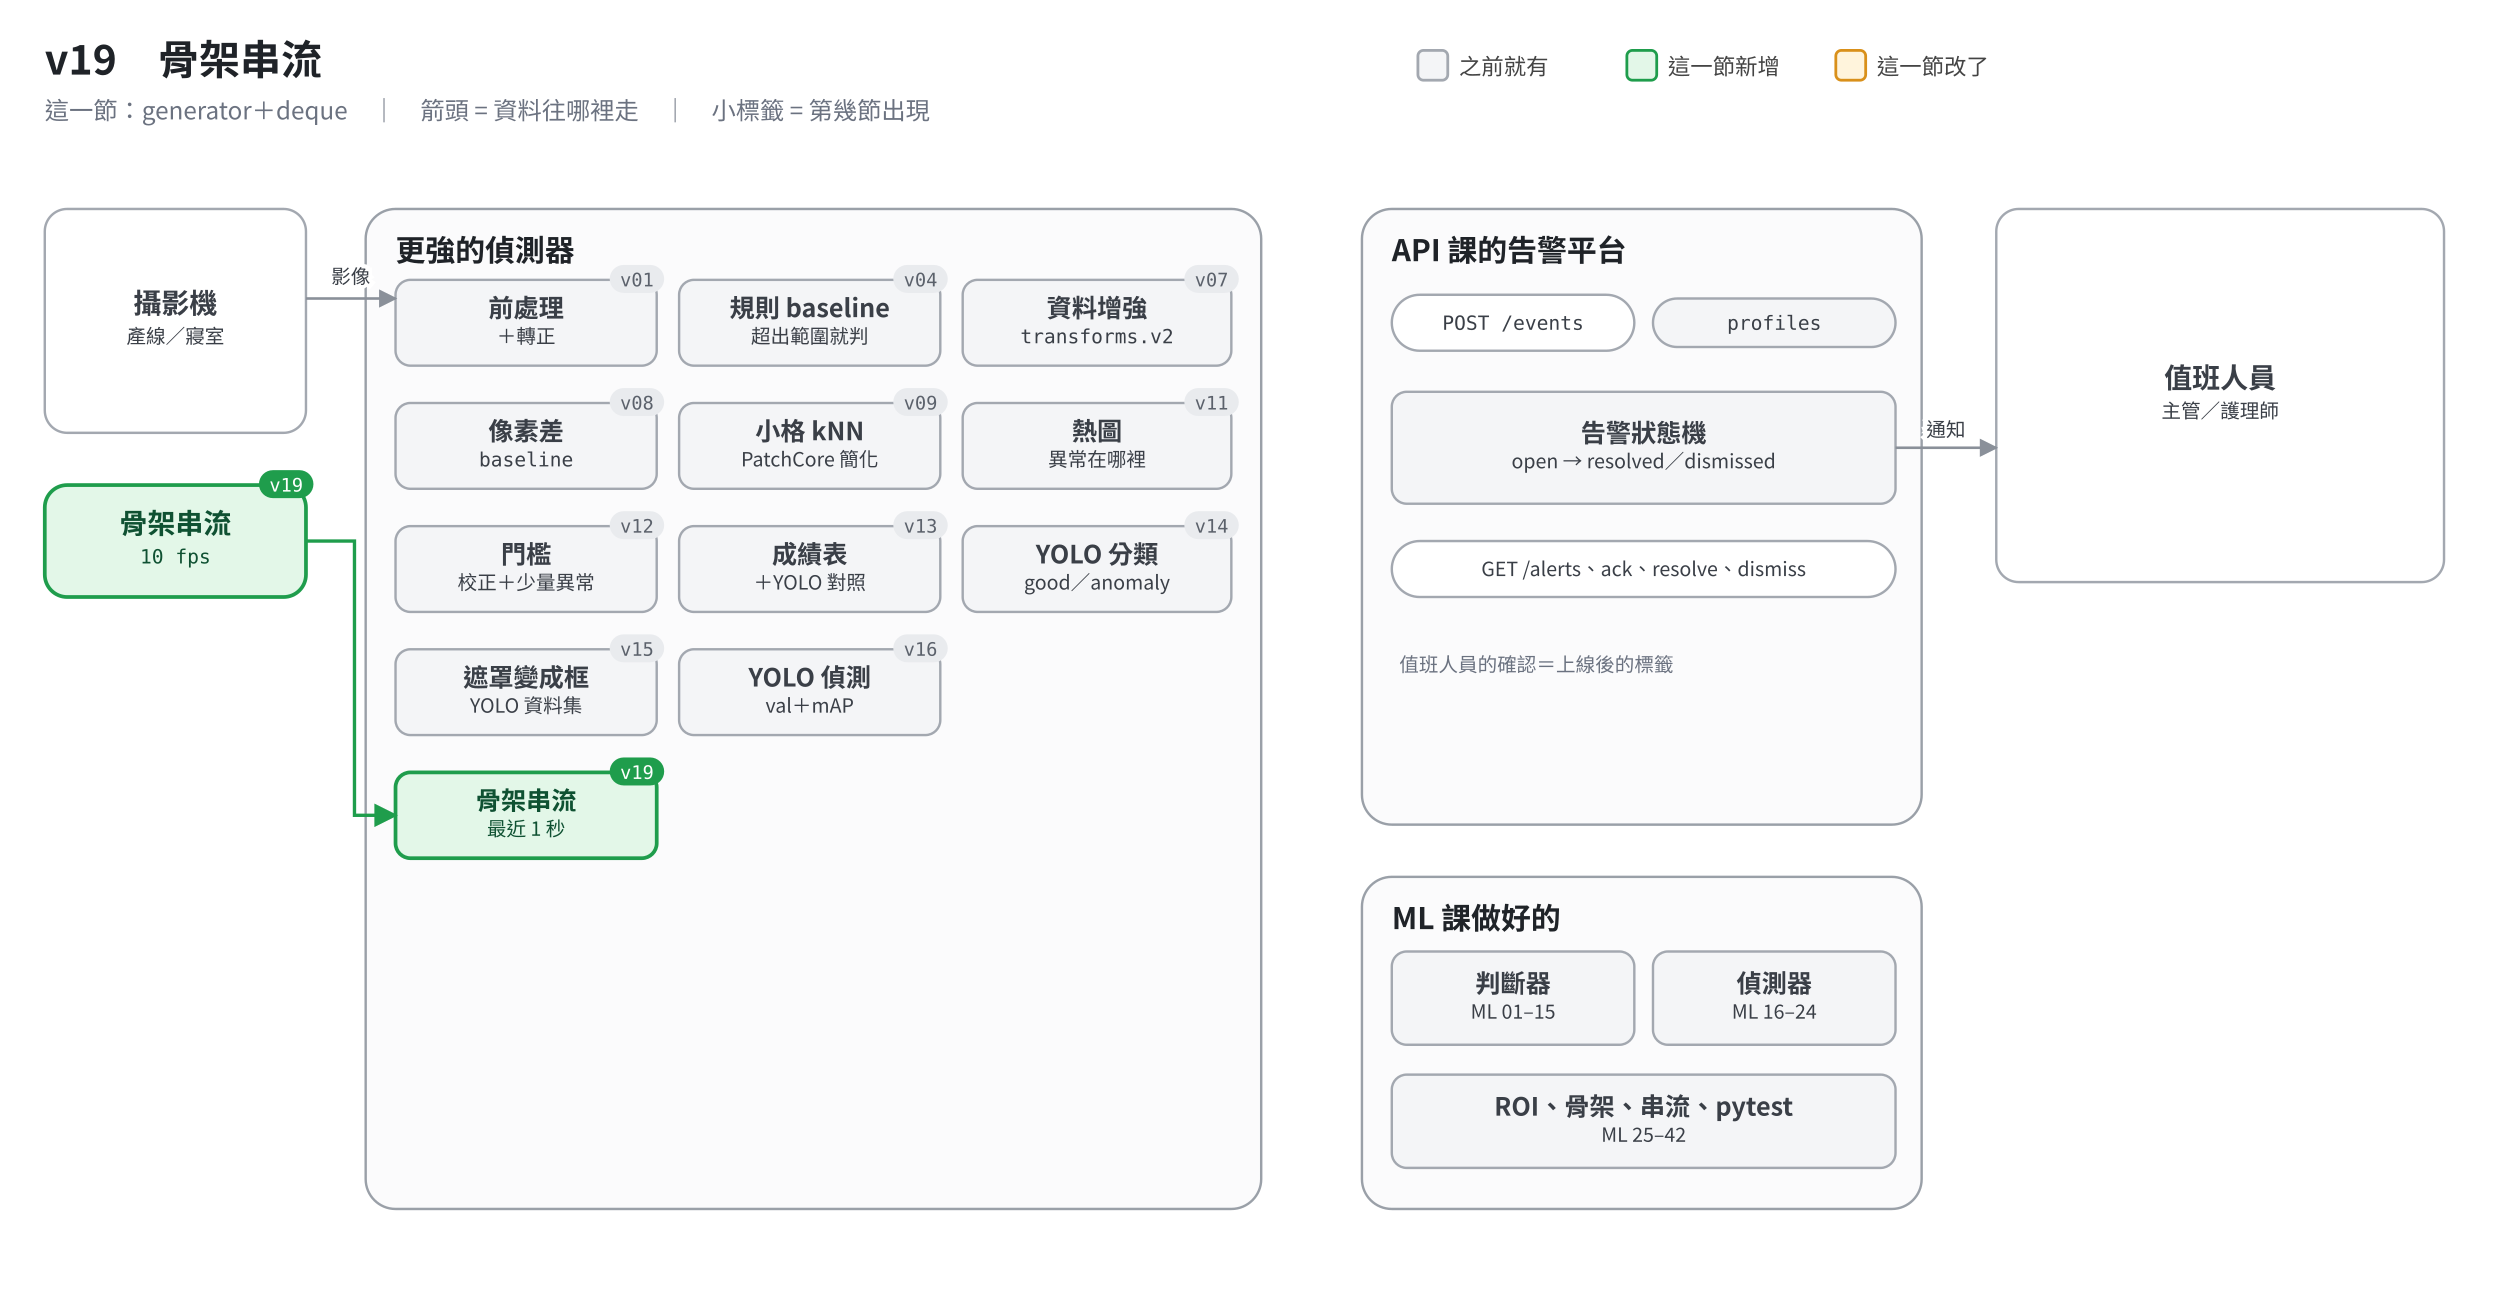
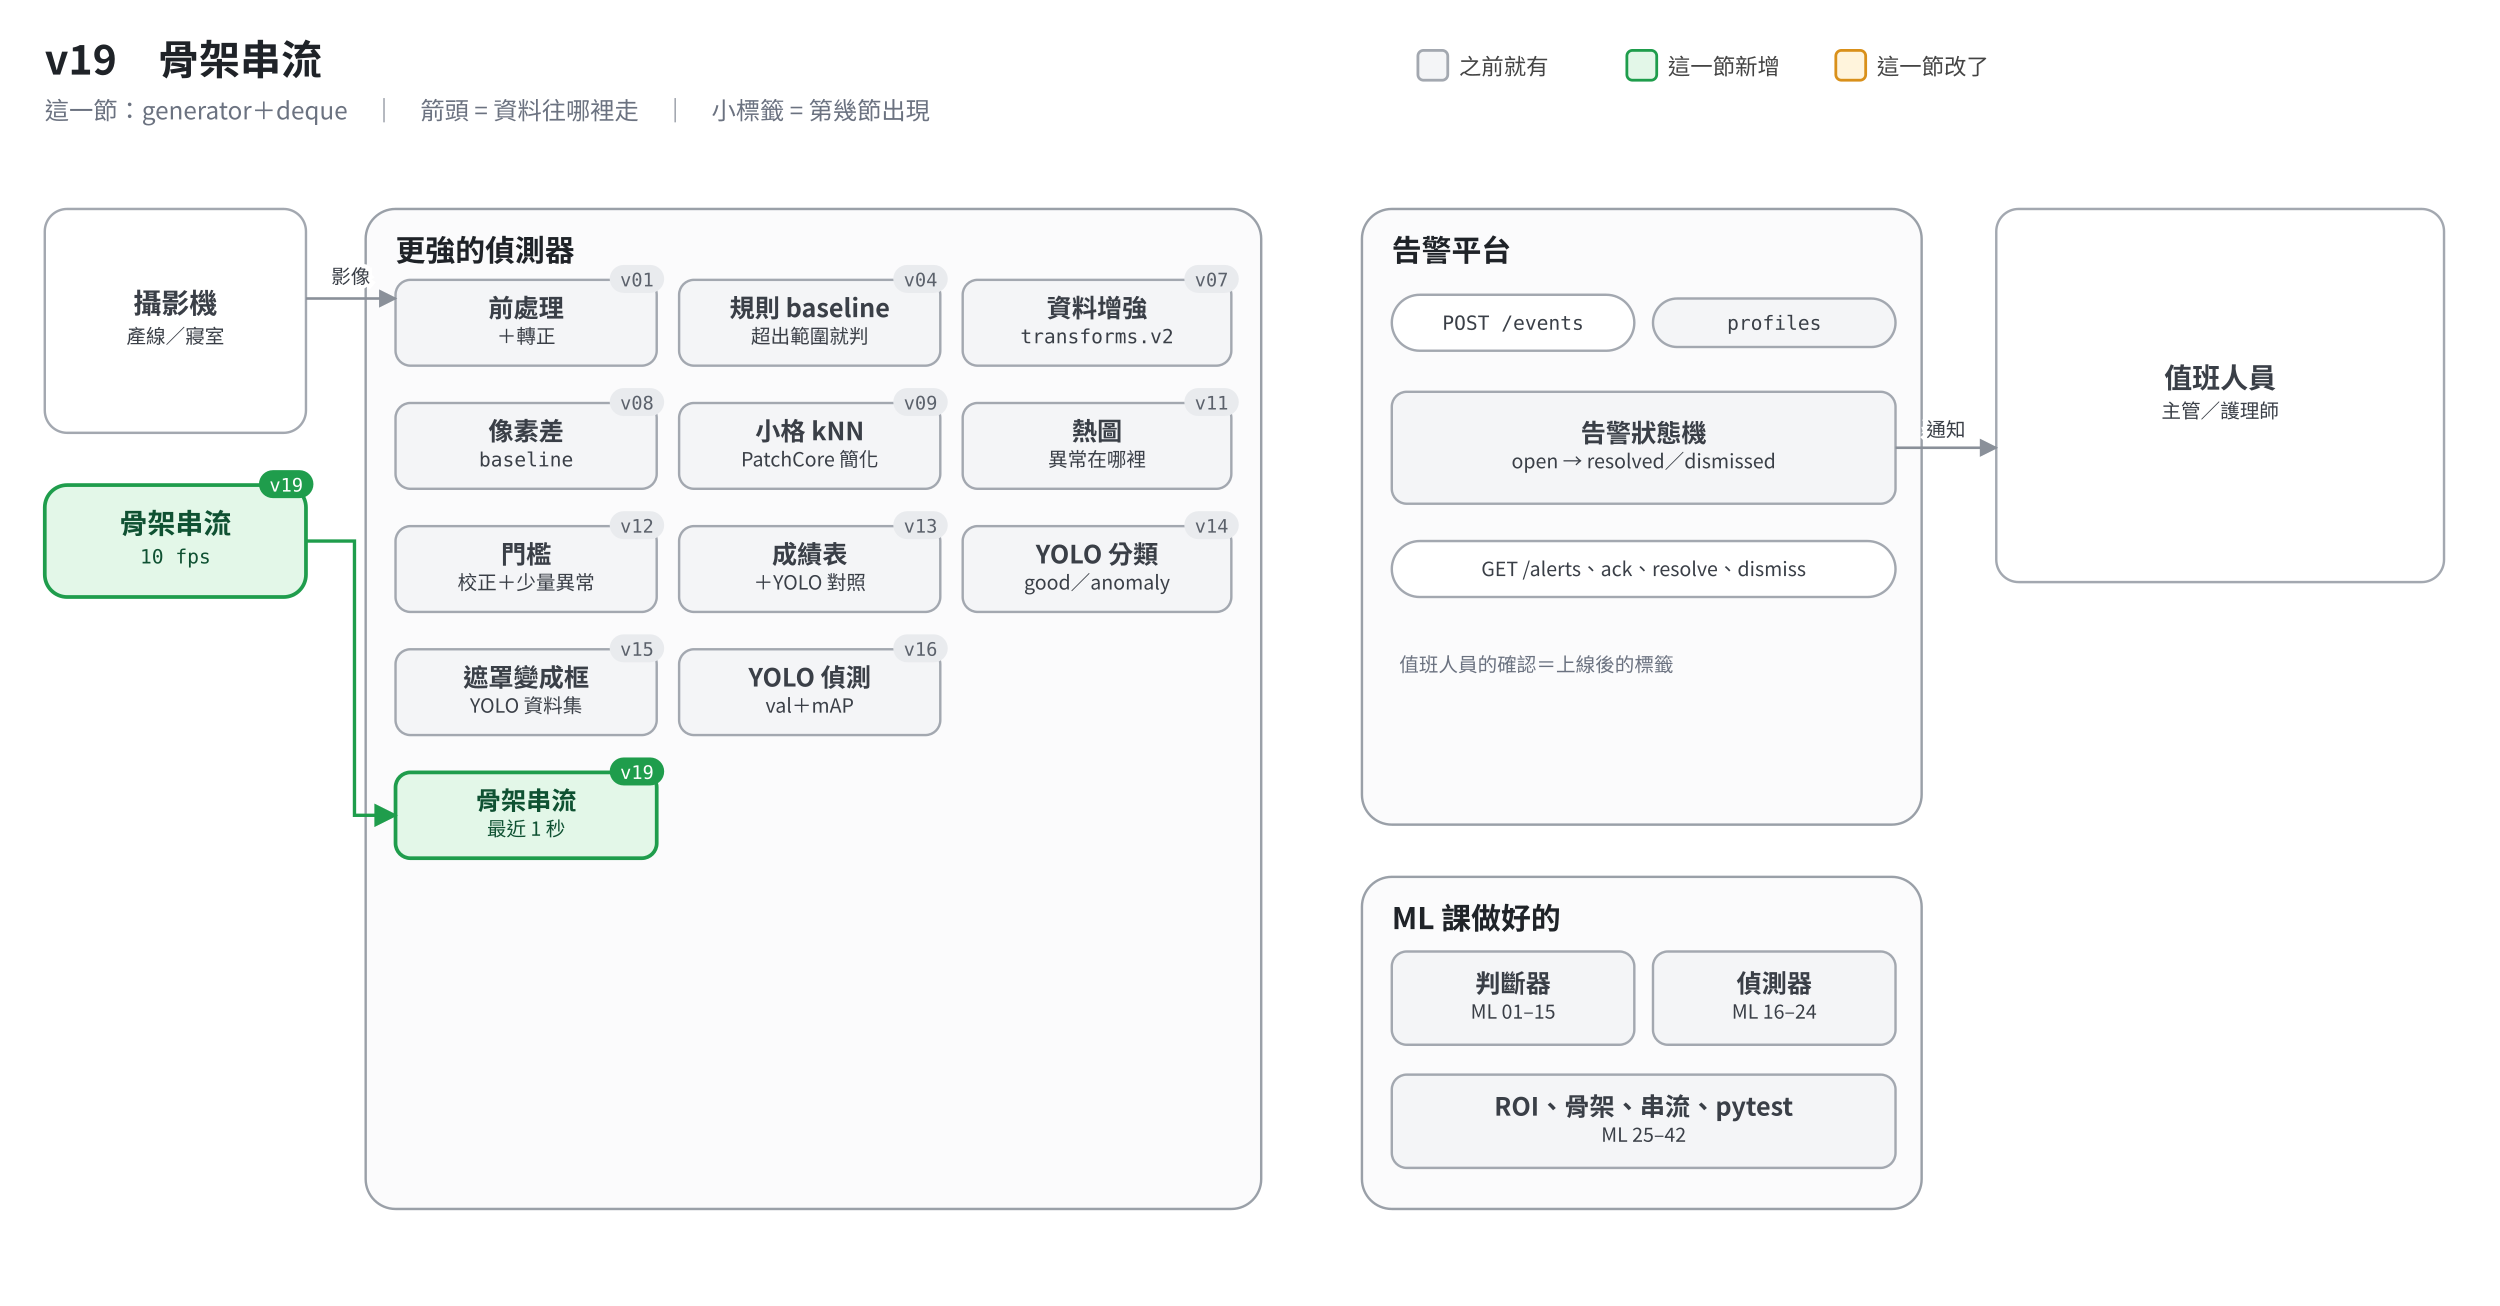
<svg xmlns="http://www.w3.org/2000/svg" viewBox="0 0 1340 700" width="1340" height="700">
  <defs>
    <marker id="arr-old" viewBox="0 0 10 10" refX="9" refY="5" markerWidth="7" markerHeight="7" orient="auto-start-reverse">
      <path d="M0,0 L10,5 L0,10 z" fill="#8a9099" />
    </marker>
    <marker id="arr-new" viewBox="0 0 10 10" refX="9" refY="5" markerWidth="7" markerHeight="7" orient="auto-start-reverse">
      <path d="M0,0 L10,5 L0,10 z" fill="#1f9d4c" />
    </marker>
    <marker id="arr-changed" viewBox="0 0 10 10" refX="9" refY="5" markerWidth="7" markerHeight="7" orient="auto-start-reverse">
      <path d="M0,0 L10,5 L0,10 z" fill="#d9901a" />
    </marker>
    <marker id="arr-error" viewBox="0 0 10 10" refX="9" refY="5" markerWidth="7" markerHeight="7" orient="auto-start-reverse">
      <path d="M0,0 L10,5 L0,10 z" fill="#d33a3a" />
    </marker>
  </defs>
  <rect width="1340" height="700" fill="#ffffff" />
  <text x="24" y="40" font-family="'PingFang TC','Noto Sans TC','Noto Sans CJK TC','Microsoft JhengHei',sans-serif" font-size="22" fill="#1f2328" font-weight="bold" text-anchor="start">v19　骨架串流</text>
  <text x="24" y="64" font-family="'PingFang TC','Noto Sans TC','Noto Sans CJK TC','Microsoft JhengHei',sans-serif" font-size="13" fill="#6b7280" font-weight="normal" text-anchor="start">這一節：generator＋deque　｜　箭頭 = 資料往哪裡走　｜　小標籤 = 第幾節出現</text>
  <rect x="760" y="27" width="16" height="16" rx="3" fill="#f4f5f7" stroke="#a3a8b0" stroke-width="1.5" />
  <text x="782" y="40" font-family="'PingFang TC','Noto Sans TC','Noto Sans CJK TC','Microsoft JhengHei',sans-serif" font-size="12" fill="#444" font-weight="normal" text-anchor="start">之前就有</text>
  <rect x="872" y="27" width="16" height="16" rx="3" fill="#e3f7e8" stroke="#1f9d4c" stroke-width="1.5" />
  <text x="894" y="40" font-family="'PingFang TC','Noto Sans TC','Noto Sans CJK TC','Microsoft JhengHei',sans-serif" font-size="12" fill="#444" font-weight="normal" text-anchor="start">這一節新增</text>
  <rect x="984" y="27" width="16" height="16" rx="3" fill="#fff4dc" stroke="#d9901a" stroke-width="1.5" />
  <text x="1006" y="40" font-family="'PingFang TC','Noto Sans TC','Noto Sans CJK TC','Microsoft JhengHei',sans-serif" font-size="12" fill="#444" font-weight="normal" text-anchor="start">這一節改了</text>
  <rect x="196" y="112" width="480" height="536" rx="16" fill="#fbfbfc" stroke="#9aa0a8" stroke-width="1.3" />
  <text x="212" y="140" font-family="'PingFang TC','Noto Sans TC','Noto Sans CJK TC','Microsoft JhengHei',sans-serif" font-size="16" fill="#1f2328" font-weight="bold" text-anchor="start">更強的偵測器</text>
  <rect x="730" y="112" width="300" height="330" rx="16" fill="#fbfbfc" stroke="#9aa0a8" stroke-width="1.3" />
-   <text x="746" y="140" font-family="'PingFang TC','Noto Sans TC','Noto Sans CJK TC','Microsoft JhengHei',sans-serif" font-size="16" fill="#1f2328" font-weight="bold" text-anchor="start">API 課的告警平台</text>
+   <text x="746" y="140" font-family="'PingFang TC','Noto Sans TC','Noto Sans CJK TC','Microsoft JhengHei',sans-serif" font-size="16" fill="#1f2328" font-weight="bold" text-anchor="start">告警平台</text>
  <rect x="730" y="470" width="300" height="178" rx="16" fill="#fbfbfc" stroke="#9aa0a8" stroke-width="1.3" />
  <text x="746" y="498" font-family="'PingFang TC','Noto Sans TC','Noto Sans CJK TC','Microsoft JhengHei',sans-serif" font-size="16" fill="#1f2328" font-weight="bold" text-anchor="start">ML 課做好的</text>
  <rect x="24" y="112" width="140" height="120" rx="12" fill="#ffffff" stroke="#a3a8b0" stroke-width="1.3" />
  <text x="94" y="168" font-family="'PingFang TC','Noto Sans TC','Noto Sans CJK TC','Microsoft JhengHei',sans-serif" font-size="15" fill="#3a3f47" font-weight="bold" text-anchor="middle">攝影機</text>
  <text x="94" y="184" font-family="'PingFang TC','Noto Sans TC','Noto Sans CJK TC','Microsoft JhengHei',sans-serif" font-size="10.5" fill="#3a3f47" font-weight="normal" text-anchor="middle">產線／寢室</text>
  <rect x="24" y="260" width="140" height="60" rx="12" fill="#e3f7e8" stroke="#1f9d4c" stroke-width="2" />
  <text x="94" y="286" font-family="'PingFang TC','Noto Sans TC','Noto Sans CJK TC','Microsoft JhengHei',sans-serif" font-size="15" fill="#0f5132" font-weight="bold" text-anchor="middle">骨架串流</text>
  <text x="94" y="302" font-family="'SF Mono',Menlo,Consolas,'DejaVu Sans Mono',monospace" font-size="10.5" fill="#0f5132" font-weight="normal" text-anchor="middle">10 fps</text>
  <rect x="1070" y="112" width="240" height="200" rx="12" fill="#ffffff" stroke="#a3a8b0" stroke-width="1.3" />
  <text x="1190" y="208" font-family="'PingFang TC','Noto Sans TC','Noto Sans CJK TC','Microsoft JhengHei',sans-serif" font-size="15" fill="#3a3f47" font-weight="bold" text-anchor="middle">值班人員</text>
  <text x="1190" y="224" font-family="'PingFang TC','Noto Sans TC','Noto Sans CJK TC','Microsoft JhengHei',sans-serif" font-size="10.5" fill="#3a3f47" font-weight="normal" text-anchor="middle">主管／護理師</text>
  <rect x="212" y="150" width="140" height="46" rx="8" fill="#f4f5f7" stroke="#a3a8b0" stroke-width="1.3" />
  <text x="282" y="170" font-family="'PingFang TC','Noto Sans TC','Noto Sans CJK TC','Microsoft JhengHei',sans-serif" font-size="13.5" fill="#3a3f47" font-weight="bold" text-anchor="middle">前處理</text>
  <text x="282" y="184" font-family="'PingFang TC','Noto Sans TC','Noto Sans CJK TC','Microsoft JhengHei',sans-serif" font-size="10.5" fill="#3a3f47" font-weight="normal" text-anchor="middle">＋轉正</text>
  <rect x="364" y="150" width="140" height="46" rx="8" fill="#f4f5f7" stroke="#a3a8b0" stroke-width="1.3" />
  <text x="434" y="170" font-family="'PingFang TC','Noto Sans TC','Noto Sans CJK TC','Microsoft JhengHei',sans-serif" font-size="13.5" fill="#3a3f47" font-weight="bold" text-anchor="middle">規則 baseline</text>
  <text x="434" y="184" font-family="'PingFang TC','Noto Sans TC','Noto Sans CJK TC','Microsoft JhengHei',sans-serif" font-size="10.5" fill="#3a3f47" font-weight="normal" text-anchor="middle">超出範圍就判</text>
  <rect x="516" y="150" width="144" height="46" rx="8" fill="#f4f5f7" stroke="#a3a8b0" stroke-width="1.3" />
  <text x="588" y="170" font-family="'PingFang TC','Noto Sans TC','Noto Sans CJK TC','Microsoft JhengHei',sans-serif" font-size="13.5" fill="#3a3f47" font-weight="bold" text-anchor="middle">資料增強</text>
  <text x="588" y="184" font-family="'SF Mono',Menlo,Consolas,'DejaVu Sans Mono',monospace" font-size="10.5" fill="#3a3f47" font-weight="normal" text-anchor="middle">transforms.v2</text>
  <rect x="212" y="216" width="140" height="46" rx="8" fill="#f4f5f7" stroke="#a3a8b0" stroke-width="1.3" />
  <text x="282" y="236" font-family="'PingFang TC','Noto Sans TC','Noto Sans CJK TC','Microsoft JhengHei',sans-serif" font-size="13.5" fill="#3a3f47" font-weight="bold" text-anchor="middle">像素差</text>
  <text x="282" y="250" font-family="'SF Mono',Menlo,Consolas,'DejaVu Sans Mono',monospace" font-size="10.5" fill="#3a3f47" font-weight="normal" text-anchor="middle">baseline</text>
  <rect x="364" y="216" width="140" height="46" rx="8" fill="#f4f5f7" stroke="#a3a8b0" stroke-width="1.3" />
  <text x="434" y="236" font-family="'PingFang TC','Noto Sans TC','Noto Sans CJK TC','Microsoft JhengHei',sans-serif" font-size="13.5" fill="#3a3f47" font-weight="bold" text-anchor="middle">小格 kNN</text>
  <text x="434" y="250" font-family="'PingFang TC','Noto Sans TC','Noto Sans CJK TC','Microsoft JhengHei',sans-serif" font-size="10.5" fill="#3a3f47" font-weight="normal" text-anchor="middle">PatchCore 簡化</text>
  <rect x="516" y="216" width="144" height="46" rx="8" fill="#f4f5f7" stroke="#a3a8b0" stroke-width="1.3" />
  <text x="588" y="236" font-family="'PingFang TC','Noto Sans TC','Noto Sans CJK TC','Microsoft JhengHei',sans-serif" font-size="13.5" fill="#3a3f47" font-weight="bold" text-anchor="middle">熱圖</text>
  <text x="588" y="250" font-family="'PingFang TC','Noto Sans TC','Noto Sans CJK TC','Microsoft JhengHei',sans-serif" font-size="10.5" fill="#3a3f47" font-weight="normal" text-anchor="middle">異常在哪裡</text>
  <rect x="212" y="282" width="140" height="46" rx="8" fill="#f4f5f7" stroke="#a3a8b0" stroke-width="1.3" />
  <text x="282" y="302" font-family="'PingFang TC','Noto Sans TC','Noto Sans CJK TC','Microsoft JhengHei',sans-serif" font-size="13.5" fill="#3a3f47" font-weight="bold" text-anchor="middle">門檻</text>
  <text x="282" y="316" font-family="'PingFang TC','Noto Sans TC','Noto Sans CJK TC','Microsoft JhengHei',sans-serif" font-size="10.5" fill="#3a3f47" font-weight="normal" text-anchor="middle">校正＋少量異常</text>
  <rect x="364" y="282" width="140" height="46" rx="8" fill="#f4f5f7" stroke="#a3a8b0" stroke-width="1.3" />
  <text x="434" y="302" font-family="'PingFang TC','Noto Sans TC','Noto Sans CJK TC','Microsoft JhengHei',sans-serif" font-size="13.5" fill="#3a3f47" font-weight="bold" text-anchor="middle">成績表</text>
  <text x="434" y="316" font-family="'PingFang TC','Noto Sans TC','Noto Sans CJK TC','Microsoft JhengHei',sans-serif" font-size="10.5" fill="#3a3f47" font-weight="normal" text-anchor="middle">＋YOLO 對照</text>
  <rect x="516" y="282" width="144" height="46" rx="8" fill="#f4f5f7" stroke="#a3a8b0" stroke-width="1.3" />
  <text x="588" y="302" font-family="'PingFang TC','Noto Sans TC','Noto Sans CJK TC','Microsoft JhengHei',sans-serif" font-size="13.5" fill="#3a3f47" font-weight="bold" text-anchor="middle">YOLO 分類</text>
  <text x="588" y="316" font-family="'PingFang TC','Noto Sans TC','Noto Sans CJK TC','Microsoft JhengHei',sans-serif" font-size="10.5" fill="#3a3f47" font-weight="normal" text-anchor="middle">good／anomaly</text>
  <rect x="212" y="348" width="140" height="46" rx="8" fill="#f4f5f7" stroke="#a3a8b0" stroke-width="1.3" />
  <text x="282" y="368" font-family="'PingFang TC','Noto Sans TC','Noto Sans CJK TC','Microsoft JhengHei',sans-serif" font-size="13.5" fill="#3a3f47" font-weight="bold" text-anchor="middle">遮罩變成框</text>
  <text x="282" y="382" font-family="'PingFang TC','Noto Sans TC','Noto Sans CJK TC','Microsoft JhengHei',sans-serif" font-size="10.5" fill="#3a3f47" font-weight="normal" text-anchor="middle">YOLO 資料集</text>
  <rect x="364" y="348" width="140" height="46" rx="8" fill="#f4f5f7" stroke="#a3a8b0" stroke-width="1.3" />
  <text x="434" y="368" font-family="'PingFang TC','Noto Sans TC','Noto Sans CJK TC','Microsoft JhengHei',sans-serif" font-size="13.5" fill="#3a3f47" font-weight="bold" text-anchor="middle">YOLO 偵測</text>
  <text x="434" y="382" font-family="'PingFang TC','Noto Sans TC','Noto Sans CJK TC','Microsoft JhengHei',sans-serif" font-size="10.5" fill="#3a3f47" font-weight="normal" text-anchor="middle">val＋mAP</text>
  <rect x="212" y="414" width="140" height="46" rx="8" fill="#e3f7e8" stroke="#1f9d4c" stroke-width="2" />
  <text x="282" y="434" font-family="'PingFang TC','Noto Sans TC','Noto Sans CJK TC','Microsoft JhengHei',sans-serif" font-size="13.5" fill="#0f5132" font-weight="bold" text-anchor="middle">骨架串流</text>
  <text x="282" y="448" font-family="'PingFang TC','Noto Sans TC','Noto Sans CJK TC','Microsoft JhengHei',sans-serif" font-size="10.5" fill="#0f5132" font-weight="normal" text-anchor="middle">最近 1 秒</text>
  <rect x="746" y="158" width="130" height="30" rx="15" fill="#ffffff" stroke="#a3a8b0" stroke-width="1.3" />
  <text x="811" y="176.78" font-family="'SF Mono',Menlo,Consolas,'DejaVu Sans Mono',monospace" font-size="10.5" fill="#3a3f47" font-weight="normal" text-anchor="middle">POST /events</text>
  <rect x="886" y="160" width="130" height="26" rx="13" fill="#f4f5f7" stroke="#a3a8b0" stroke-width="1.3" />
  <text x="951" y="176.78" font-family="'SF Mono',Menlo,Consolas,'DejaVu Sans Mono',monospace" font-size="10.5" fill="#3a3f47" font-weight="normal" text-anchor="middle">profiles</text>
  <rect x="746" y="210" width="270" height="60" rx="8" fill="#f4f5f7" stroke="#a3a8b0" stroke-width="1.3" />
  <text x="881" y="237" font-family="'PingFang TC','Noto Sans TC','Noto Sans CJK TC','Microsoft JhengHei',sans-serif" font-size="13.5" fill="#3a3f47" font-weight="bold" text-anchor="middle">告警狀態機</text>
  <text x="881" y="251" font-family="'PingFang TC','Noto Sans TC','Noto Sans CJK TC','Microsoft JhengHei',sans-serif" font-size="10.5" fill="#3a3f47" font-weight="normal" text-anchor="middle">open → resolved／dismissed</text>
  <rect x="746" y="290" width="270" height="30" rx="15" fill="#ffffff" stroke="#a3a8b0" stroke-width="1.3" />
  <text x="881" y="308.78" font-family="'PingFang TC','Noto Sans TC','Noto Sans CJK TC','Microsoft JhengHei',sans-serif" font-size="10.5" fill="#3a3f47" font-weight="normal" text-anchor="middle">GET /alerts、ack、resolve、dismiss</text>
  <text x="750" y="360" font-family="'PingFang TC','Noto Sans TC','Noto Sans CJK TC','Microsoft JhengHei',sans-serif" font-size="10.5" fill="#6b7280" font-weight="normal" text-anchor="start">值班人員的確認＝上線後的標籤</text>
  <rect x="746" y="510" width="130" height="50" rx="8" fill="#f4f5f7" stroke="#a3a8b0" stroke-width="1.3" />
  <text x="811" y="532" font-family="'PingFang TC','Noto Sans TC','Noto Sans CJK TC','Microsoft JhengHei',sans-serif" font-size="13.5" fill="#3a3f47" font-weight="bold" text-anchor="middle">判斷器</text>
  <text x="811" y="546" font-family="'PingFang TC','Noto Sans TC','Noto Sans CJK TC','Microsoft JhengHei',sans-serif" font-size="10.5" fill="#3a3f47" font-weight="normal" text-anchor="middle">ML 01–15</text>
  <rect x="886" y="510" width="130" height="50" rx="8" fill="#f4f5f7" stroke="#a3a8b0" stroke-width="1.3" />
  <text x="951" y="532" font-family="'PingFang TC','Noto Sans TC','Noto Sans CJK TC','Microsoft JhengHei',sans-serif" font-size="13.5" fill="#3a3f47" font-weight="bold" text-anchor="middle">偵測器</text>
  <text x="951" y="546" font-family="'PingFang TC','Noto Sans TC','Noto Sans CJK TC','Microsoft JhengHei',sans-serif" font-size="10.5" fill="#3a3f47" font-weight="normal" text-anchor="middle">ML 16–24</text>
  <rect x="746" y="576" width="270" height="50" rx="8" fill="#f4f5f7" stroke="#a3a8b0" stroke-width="1.3" />
  <text x="881" y="598" font-family="'PingFang TC','Noto Sans TC','Noto Sans CJK TC','Microsoft JhengHei',sans-serif" font-size="13.5" fill="#3a3f47" font-weight="bold" text-anchor="middle">ROI、骨架、串流、pytest</text>
  <text x="881" y="612" font-family="'PingFang TC','Noto Sans TC','Noto Sans CJK TC','Microsoft JhengHei',sans-serif" font-size="10.5" fill="#3a3f47" font-weight="normal" text-anchor="middle">ML 25–42</text>
  <polyline points="164,160 212,160" fill="none" stroke="#8a9099" stroke-width="1.4" marker-end="url(#arr-old)" />
  <text x="188" y="152" font-family="'PingFang TC','Noto Sans TC','Noto Sans CJK TC','Microsoft JhengHei',sans-serif" font-size="10.5" fill="#3a3f47" text-anchor="middle" stroke="#fff" stroke-width="4" paint-order="stroke">影像</text>
  <polyline points="164,290 190,290 190,437 212,437" fill="none" stroke="#1f9d4c" stroke-width="1.8" marker-end="url(#arr-new)" />
  <polyline points="1016,240 1070,240" fill="none" stroke="#8a9099" stroke-width="1.4" marker-end="url(#arr-old)" />
  <text x="1043" y="234" font-family="'PingFang TC','Noto Sans TC','Noto Sans CJK TC','Microsoft JhengHei',sans-serif" font-size="10.5" fill="#3a3f47" text-anchor="middle" stroke="#fff" stroke-width="4" paint-order="stroke">通知</text>
  <rect x="138.8" y="252" width="29.2" height="15" rx="7.5" fill="#1f9d4c" />
  <text x="153.4" y="263.5" font-family="'SF Mono',Menlo,Consolas,'DejaVu Sans Mono',monospace" font-size="10" fill="#fff" font-weight="normal" text-anchor="middle">v19</text>
  <rect x="326.8" y="142" width="29.2" height="15" rx="7.5" fill="#e9ebee" />
  <text x="341.4" y="153.5" font-family="'SF Mono',Menlo,Consolas,'DejaVu Sans Mono',monospace" font-size="10" fill="#5b616b" font-weight="normal" text-anchor="middle">v01</text>
  <rect x="478.8" y="142" width="29.2" height="15" rx="7.5" fill="#e9ebee" />
  <text x="493.4" y="153.5" font-family="'SF Mono',Menlo,Consolas,'DejaVu Sans Mono',monospace" font-size="10" fill="#5b616b" font-weight="normal" text-anchor="middle">v04</text>
  <rect x="634.8" y="142" width="29.2" height="15" rx="7.5" fill="#e9ebee" />
  <text x="649.4" y="153.5" font-family="'SF Mono',Menlo,Consolas,'DejaVu Sans Mono',monospace" font-size="10" fill="#5b616b" font-weight="normal" text-anchor="middle">v07</text>
  <rect x="326.8" y="208" width="29.2" height="15" rx="7.5" fill="#e9ebee" />
  <text x="341.4" y="219.5" font-family="'SF Mono',Menlo,Consolas,'DejaVu Sans Mono',monospace" font-size="10" fill="#5b616b" font-weight="normal" text-anchor="middle">v08</text>
  <rect x="478.8" y="208" width="29.2" height="15" rx="7.5" fill="#e9ebee" />
  <text x="493.4" y="219.5" font-family="'SF Mono',Menlo,Consolas,'DejaVu Sans Mono',monospace" font-size="10" fill="#5b616b" font-weight="normal" text-anchor="middle">v09</text>
  <rect x="634.8" y="208" width="29.2" height="15" rx="7.5" fill="#e9ebee" />
  <text x="649.4" y="219.5" font-family="'SF Mono',Menlo,Consolas,'DejaVu Sans Mono',monospace" font-size="10" fill="#5b616b" font-weight="normal" text-anchor="middle">v11</text>
  <rect x="326.8" y="274" width="29.2" height="15" rx="7.5" fill="#e9ebee" />
  <text x="341.4" y="285.5" font-family="'SF Mono',Menlo,Consolas,'DejaVu Sans Mono',monospace" font-size="10" fill="#5b616b" font-weight="normal" text-anchor="middle">v12</text>
  <rect x="478.8" y="274" width="29.2" height="15" rx="7.5" fill="#e9ebee" />
  <text x="493.4" y="285.5" font-family="'SF Mono',Menlo,Consolas,'DejaVu Sans Mono',monospace" font-size="10" fill="#5b616b" font-weight="normal" text-anchor="middle">v13</text>
  <rect x="634.8" y="274" width="29.2" height="15" rx="7.5" fill="#e9ebee" />
  <text x="649.4" y="285.5" font-family="'SF Mono',Menlo,Consolas,'DejaVu Sans Mono',monospace" font-size="10" fill="#5b616b" font-weight="normal" text-anchor="middle">v14</text>
  <rect x="326.8" y="340" width="29.2" height="15" rx="7.5" fill="#e9ebee" />
  <text x="341.4" y="351.5" font-family="'SF Mono',Menlo,Consolas,'DejaVu Sans Mono',monospace" font-size="10" fill="#5b616b" font-weight="normal" text-anchor="middle">v15</text>
  <rect x="478.8" y="340" width="29.2" height="15" rx="7.5" fill="#e9ebee" />
  <text x="493.4" y="351.5" font-family="'SF Mono',Menlo,Consolas,'DejaVu Sans Mono',monospace" font-size="10" fill="#5b616b" font-weight="normal" text-anchor="middle">v16</text>
  <rect x="326.8" y="406" width="29.2" height="15" rx="7.5" fill="#1f9d4c" />
  <text x="341.4" y="417.5" font-family="'SF Mono',Menlo,Consolas,'DejaVu Sans Mono',monospace" font-size="10" fill="#fff" font-weight="normal" text-anchor="middle">v19</text>
</svg>
